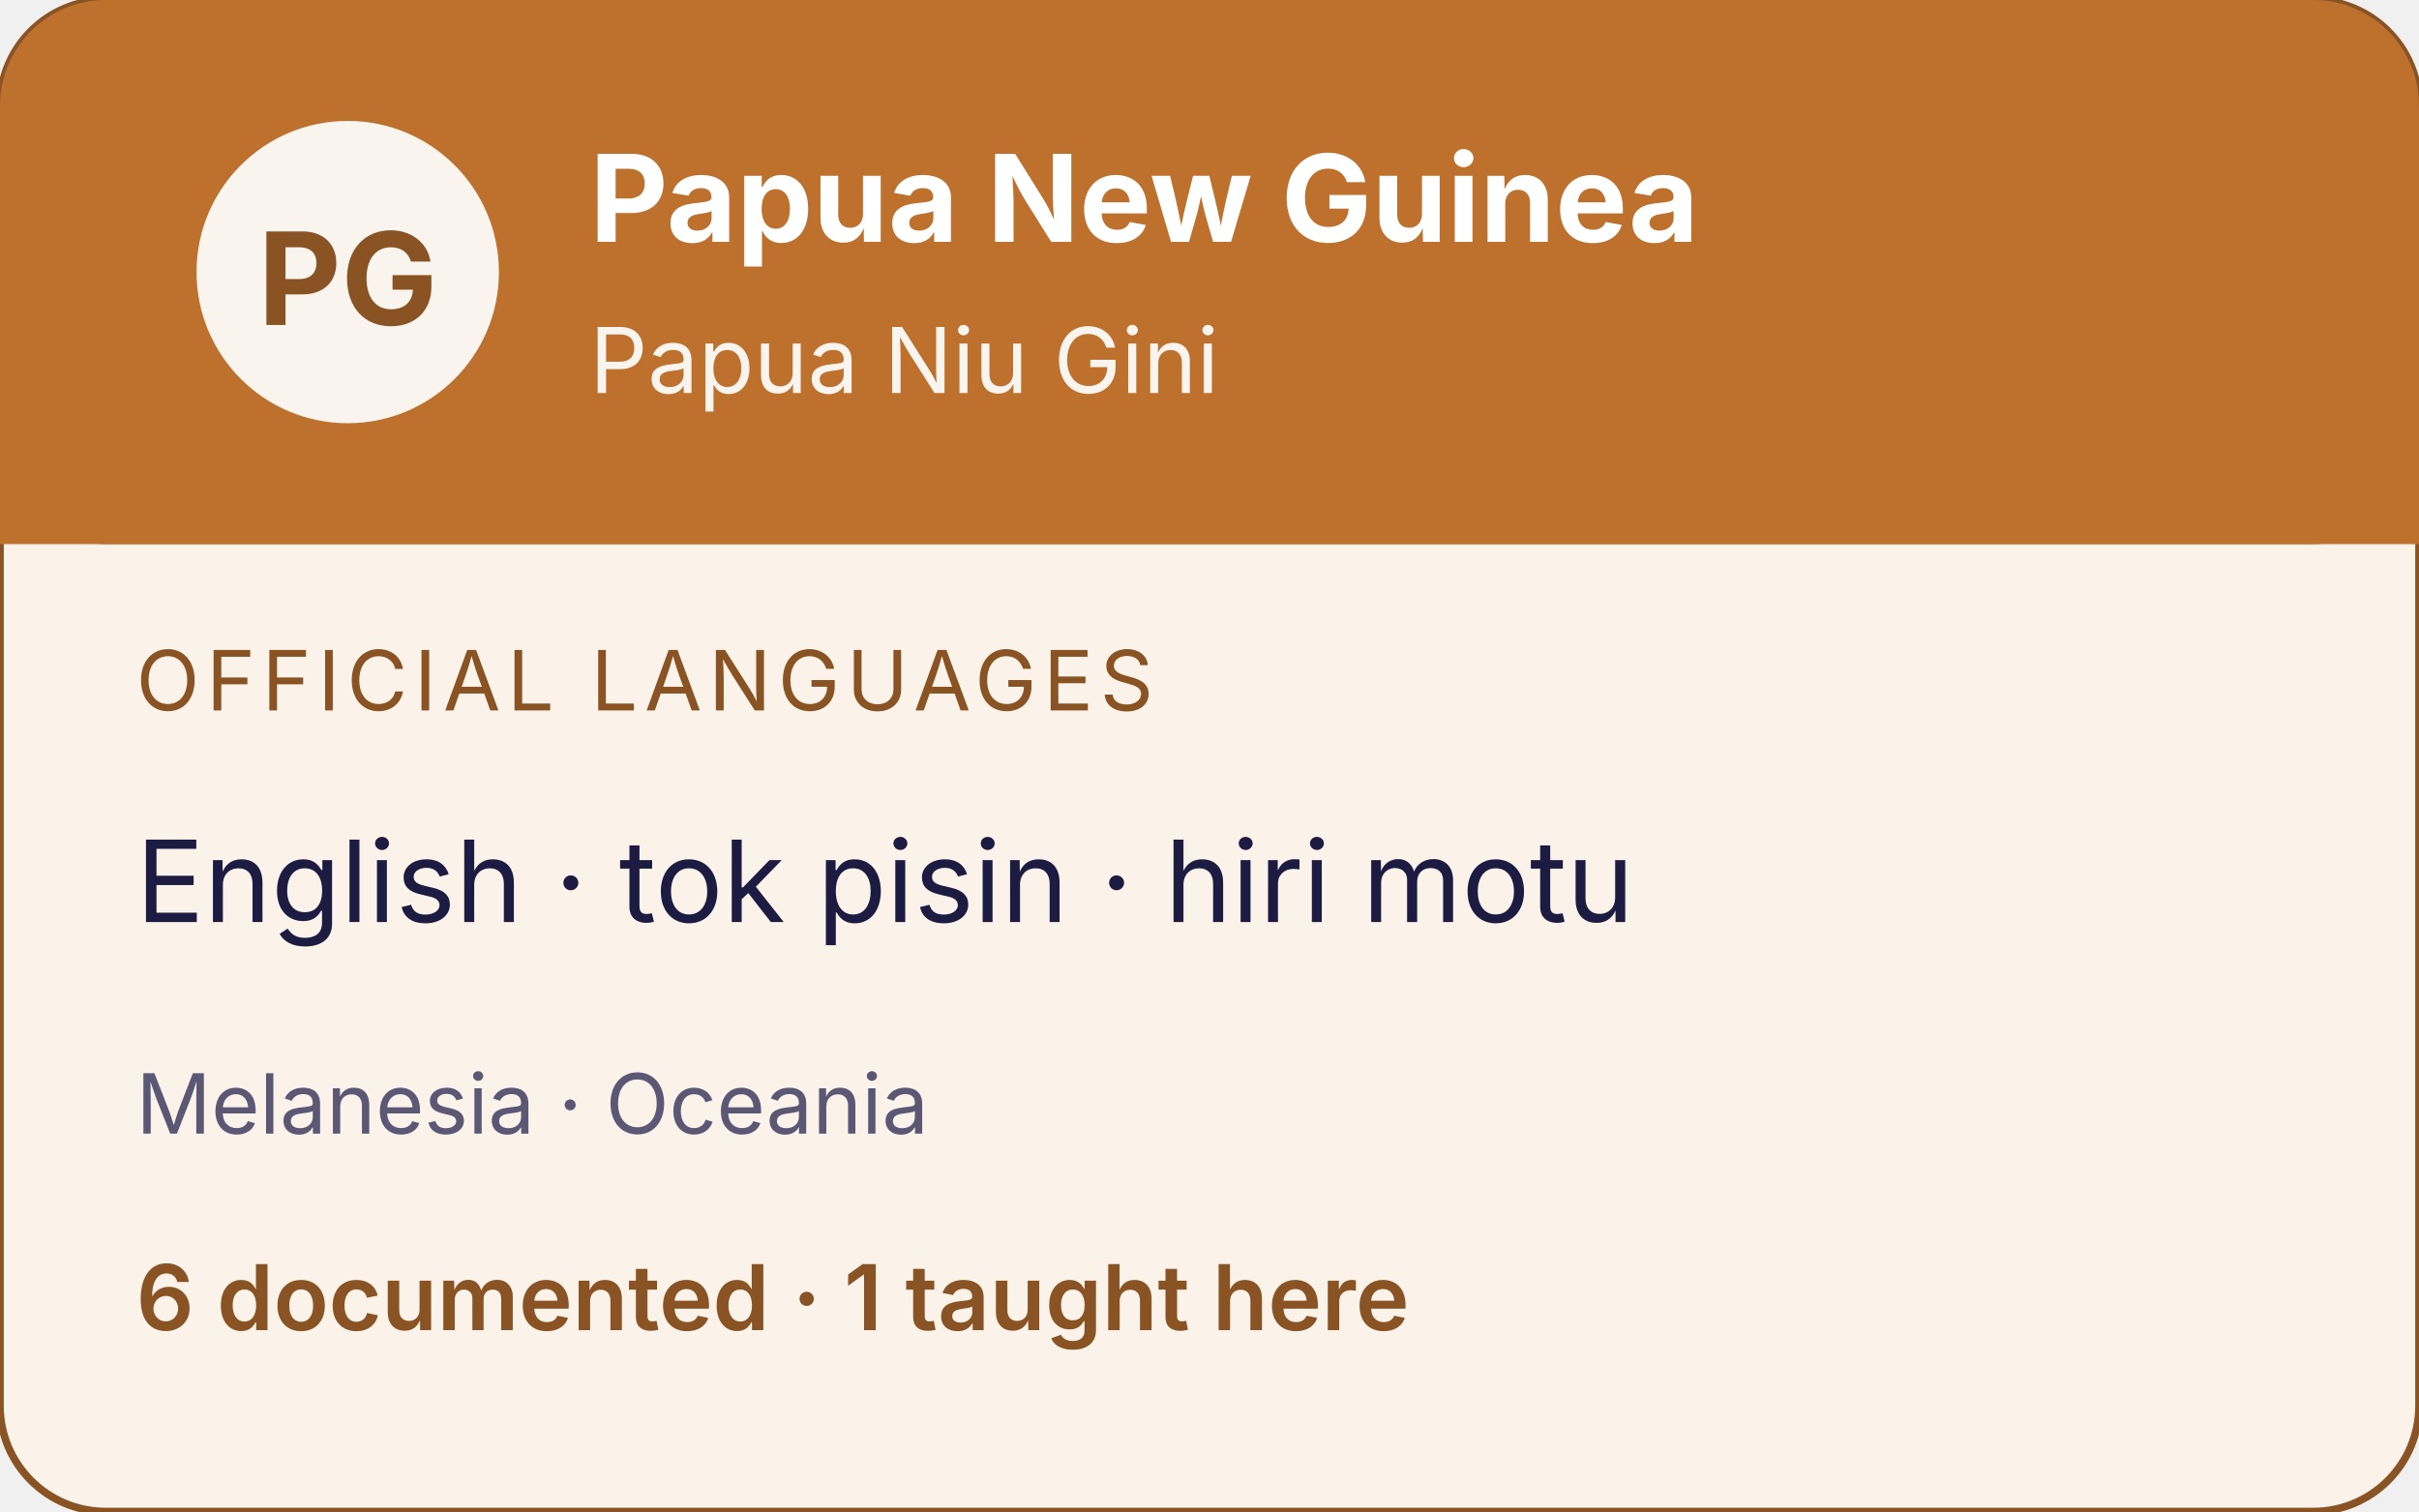
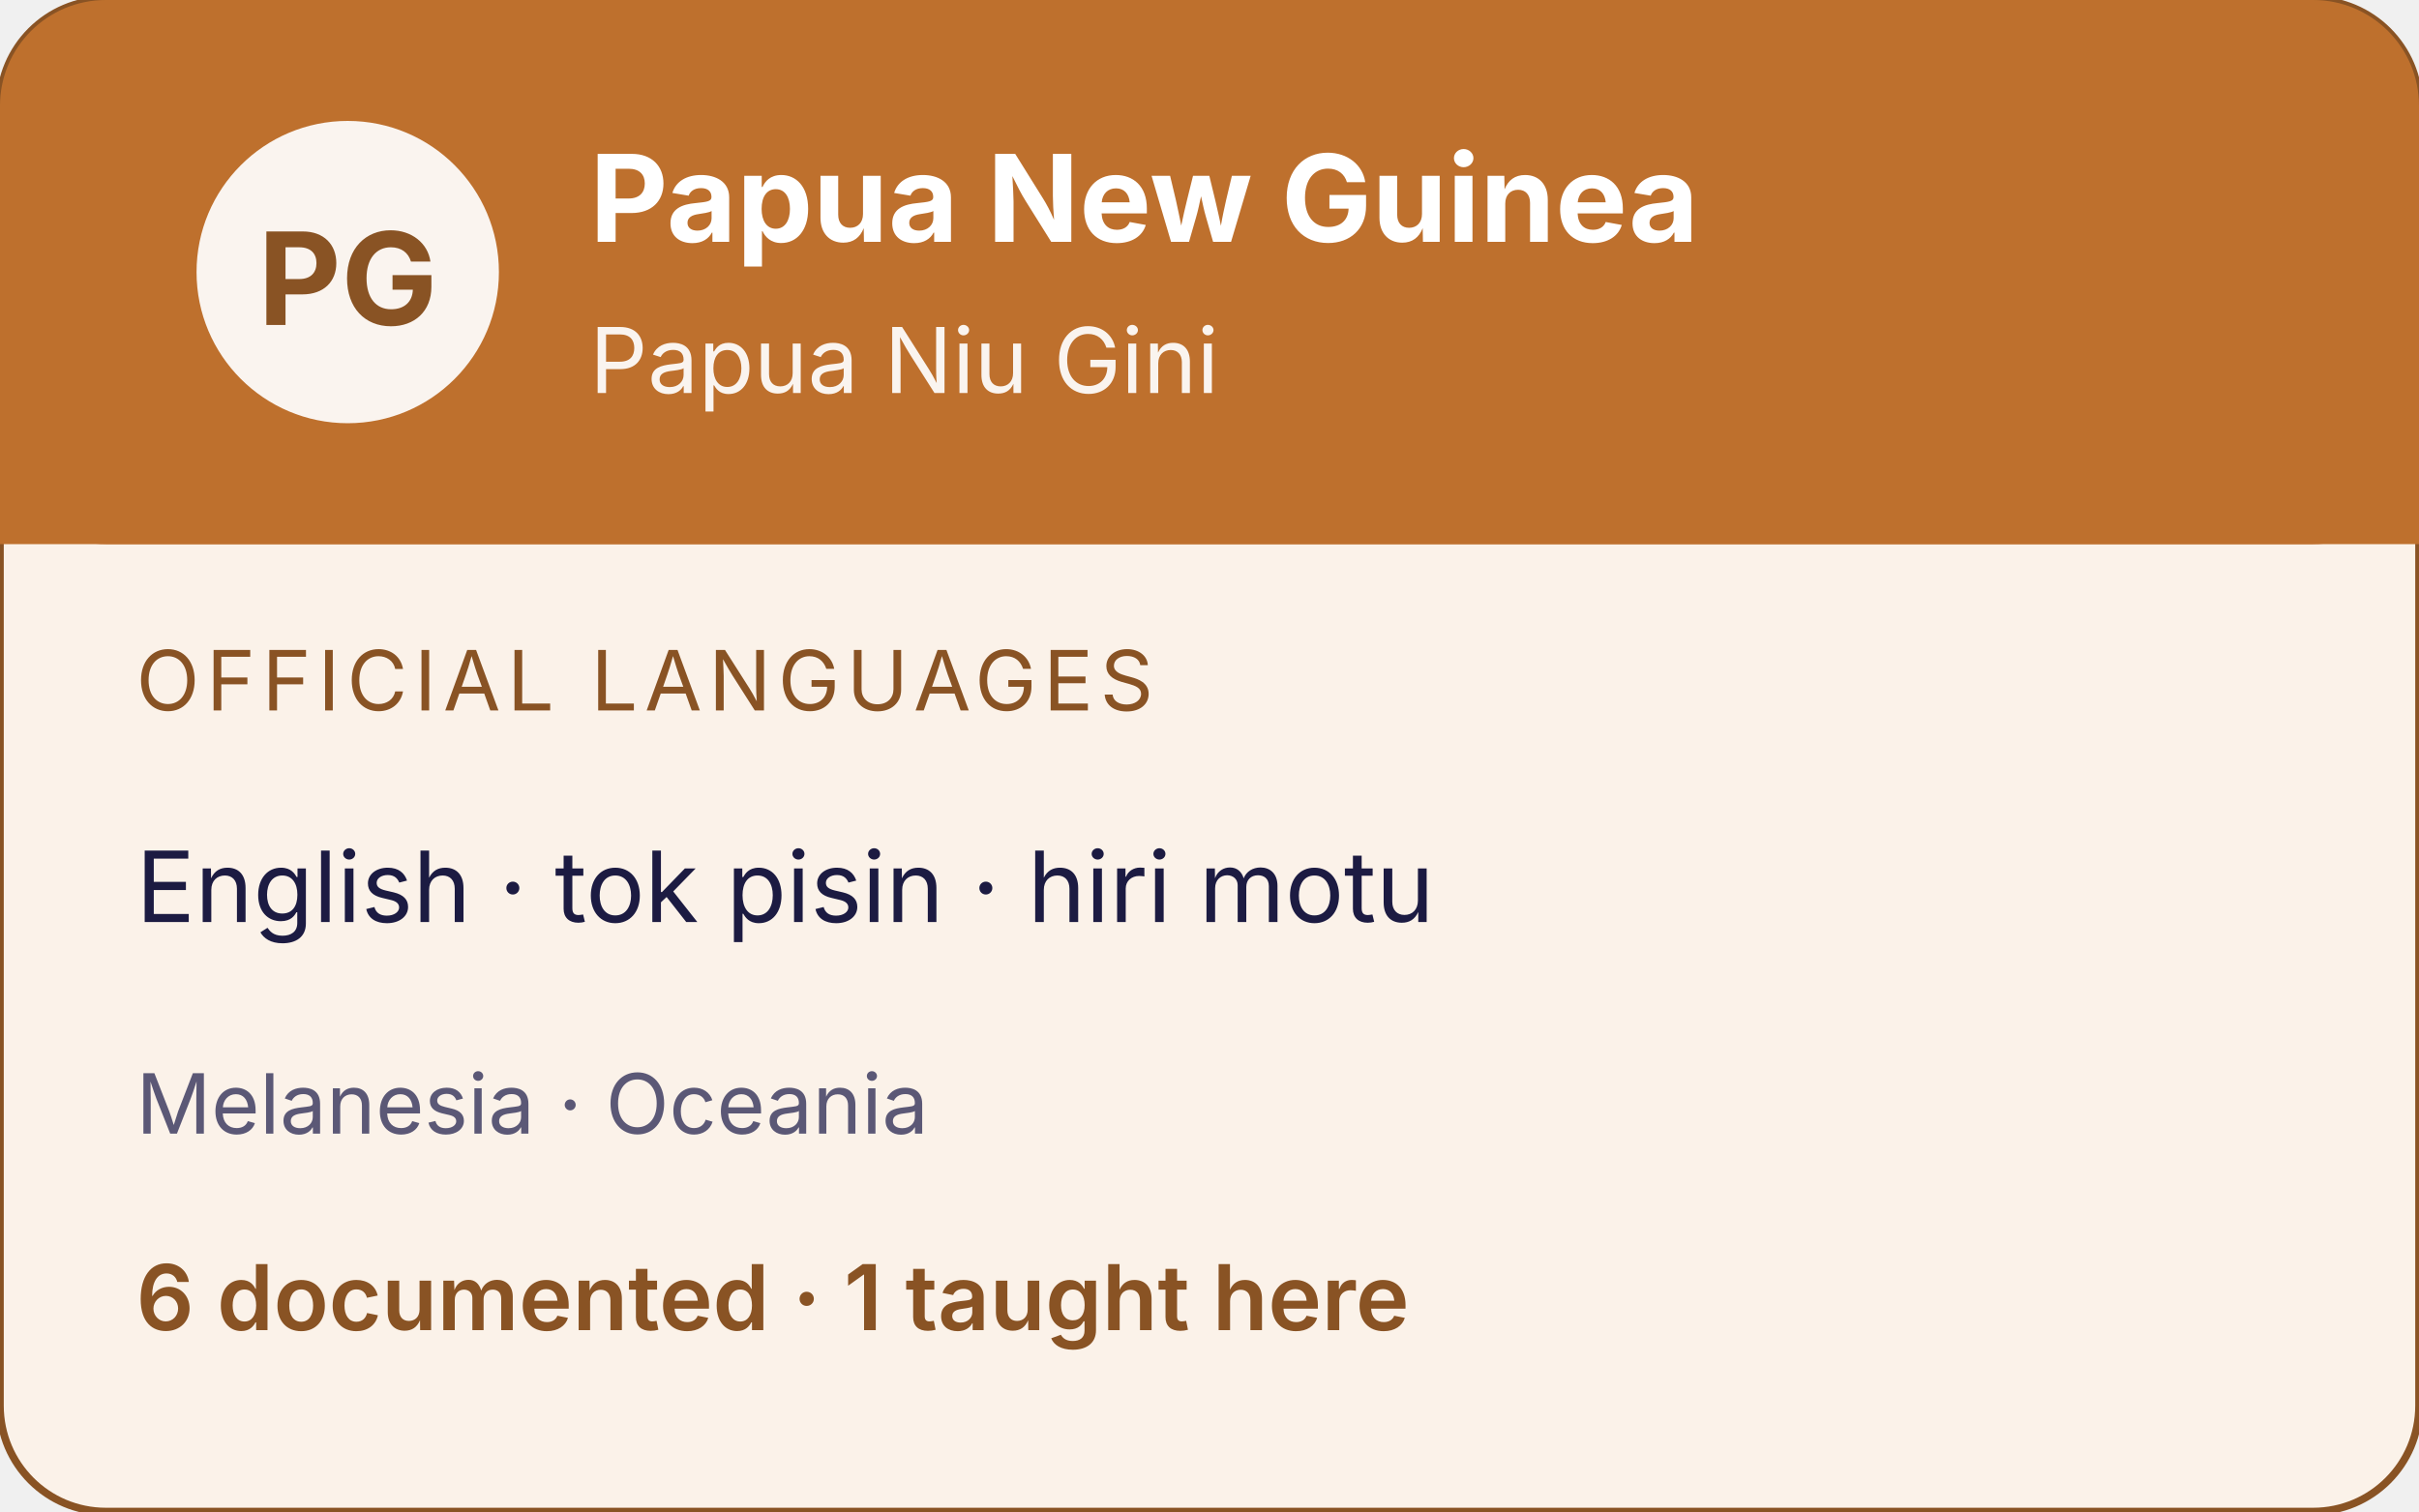
<svg xmlns="http://www.w3.org/2000/svg" viewBox="0 0 320 200" width="320" height="200" role="img" aria-label="Papua New Guinea (PG): English, tok pisin, hiri motu. 6 languages documented for this country, 1 of them has a course on EkGuru." font-family="system-ui,-apple-system,Segoe UI,sans-serif">
  <rect width="320" height="200" rx="14" fill="hsl(28 70% 95%)" stroke="hsl(28 58% 34%)" stroke-width="1" />
  <rect width="320" height="72" rx="14" fill="hsl(28 62% 46%)" />
  <rect y="58" width="320" height="14" fill="hsl(28 62% 46%)" />
  <circle cx="46" cy="36" r="20" fill="#fff" opacity=".92" />
  <text x="46" y="43" text-anchor="middle" font-size="17" font-weight="700" fill="hsl(28 58% 34%)">PG</text>
  <text x="78" y="32" font-size="16" font-weight="700" fill="#fff">Papua New Guinea</text>
  <text x="78" y="52" font-size="12" fill="#fff" opacity=".92">Papua Niu Gini</text>
  <text x="18" y="94" font-size="11" letter-spacing=".08em" fill="hsl(28 58% 34%)">OFFICIAL LANGUAGES</text>
-   <text x="18" y="122" font-size="15" fill="#1c1b42">English · tok pisin · hiri motu</text>
+   <text x="18" y="122" font-size="13" fill="#1c1b42">English · tok pisin · hiri motu</text>
  <text x="18" y="150" font-size="11" fill="#5b5876">Melanesia · Oceania</text>
  <text x="18" y="176" font-size="12" font-weight="600" fill="hsl(28 58% 34%)">6 documented · 1 taught here</text>
</svg>
